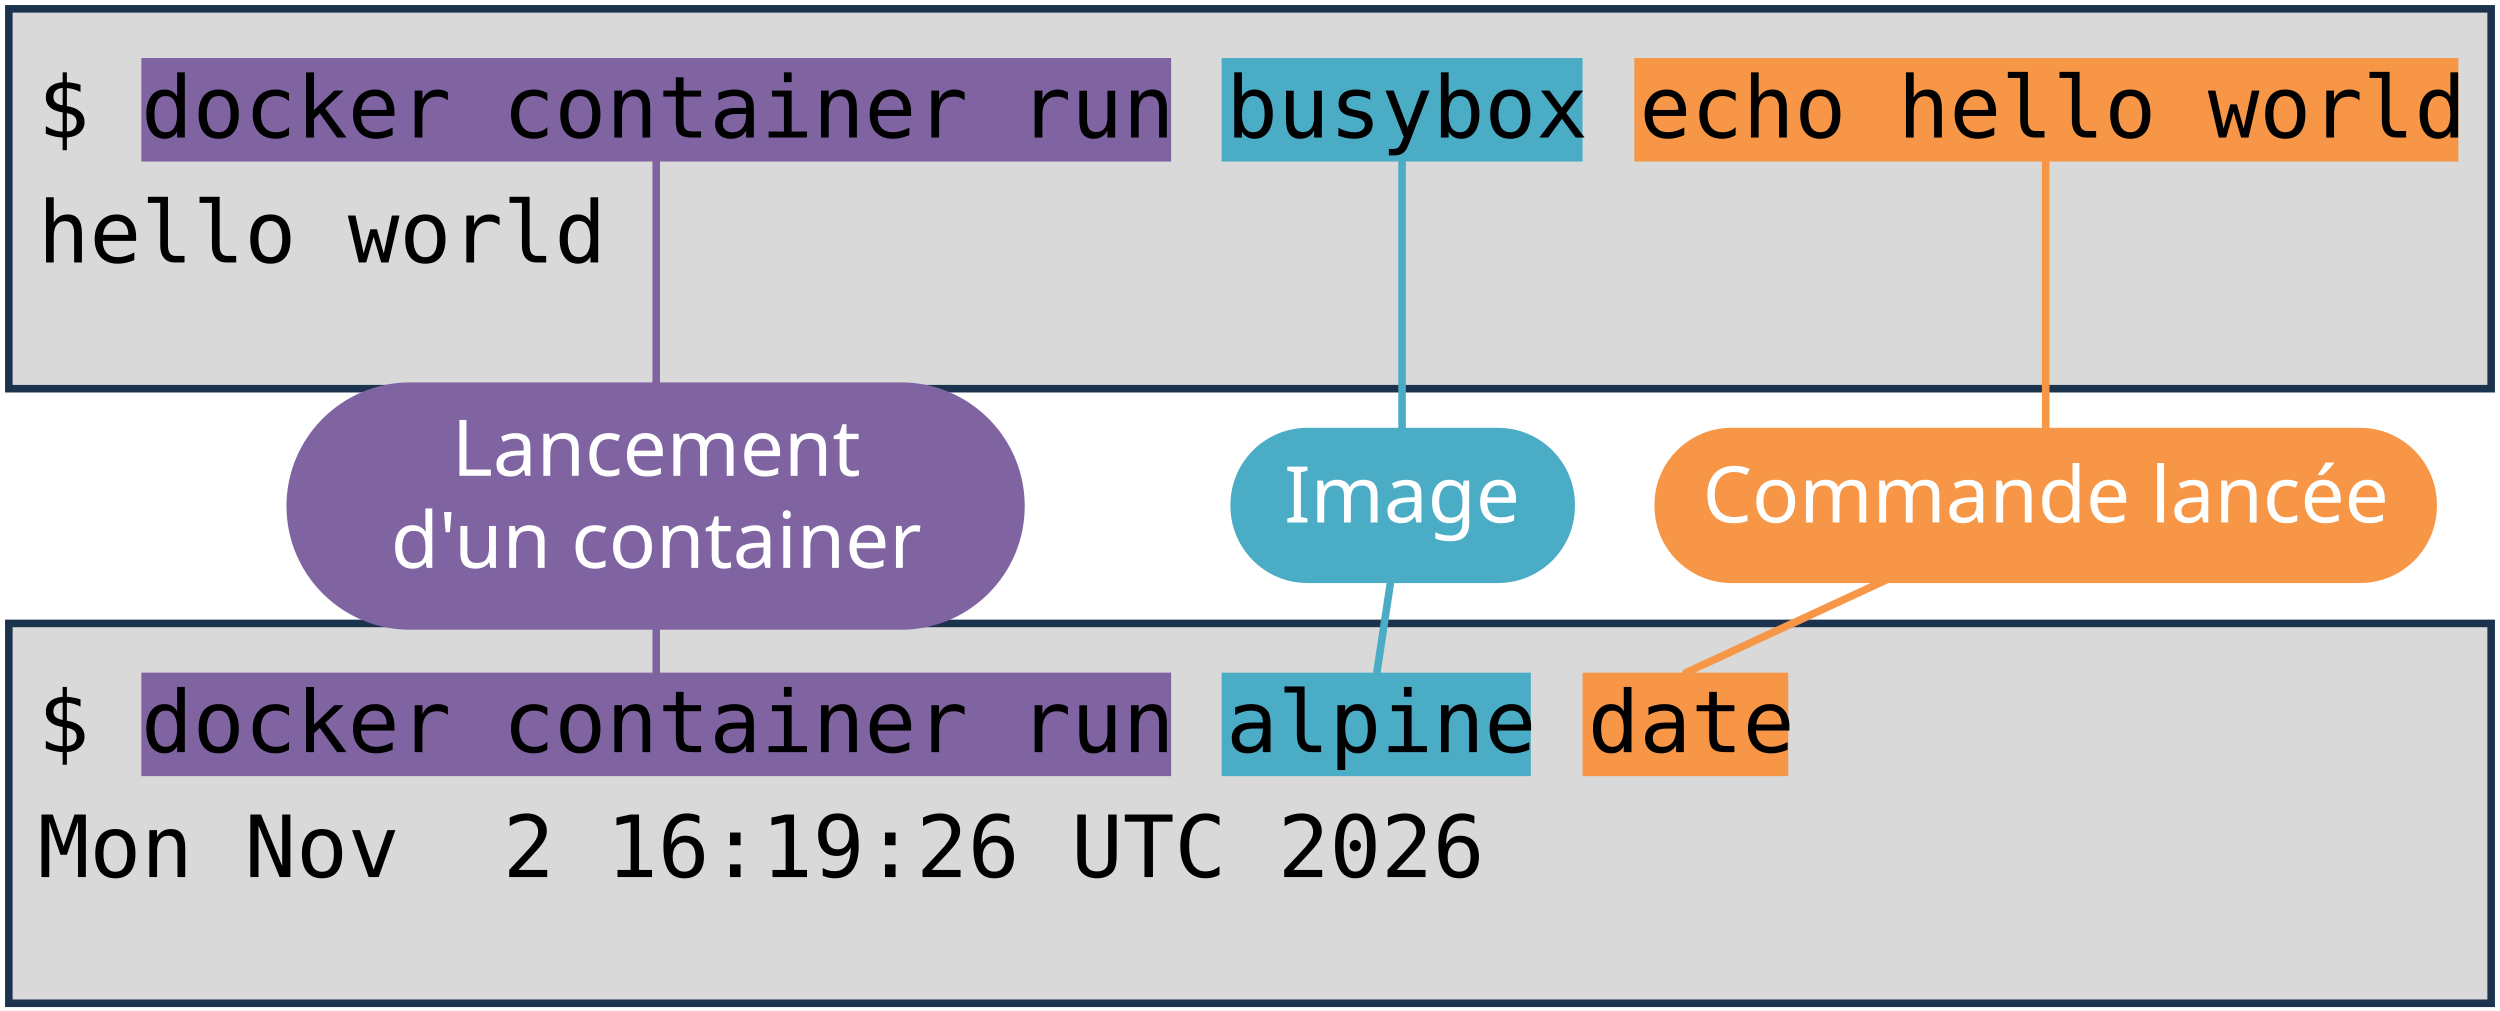
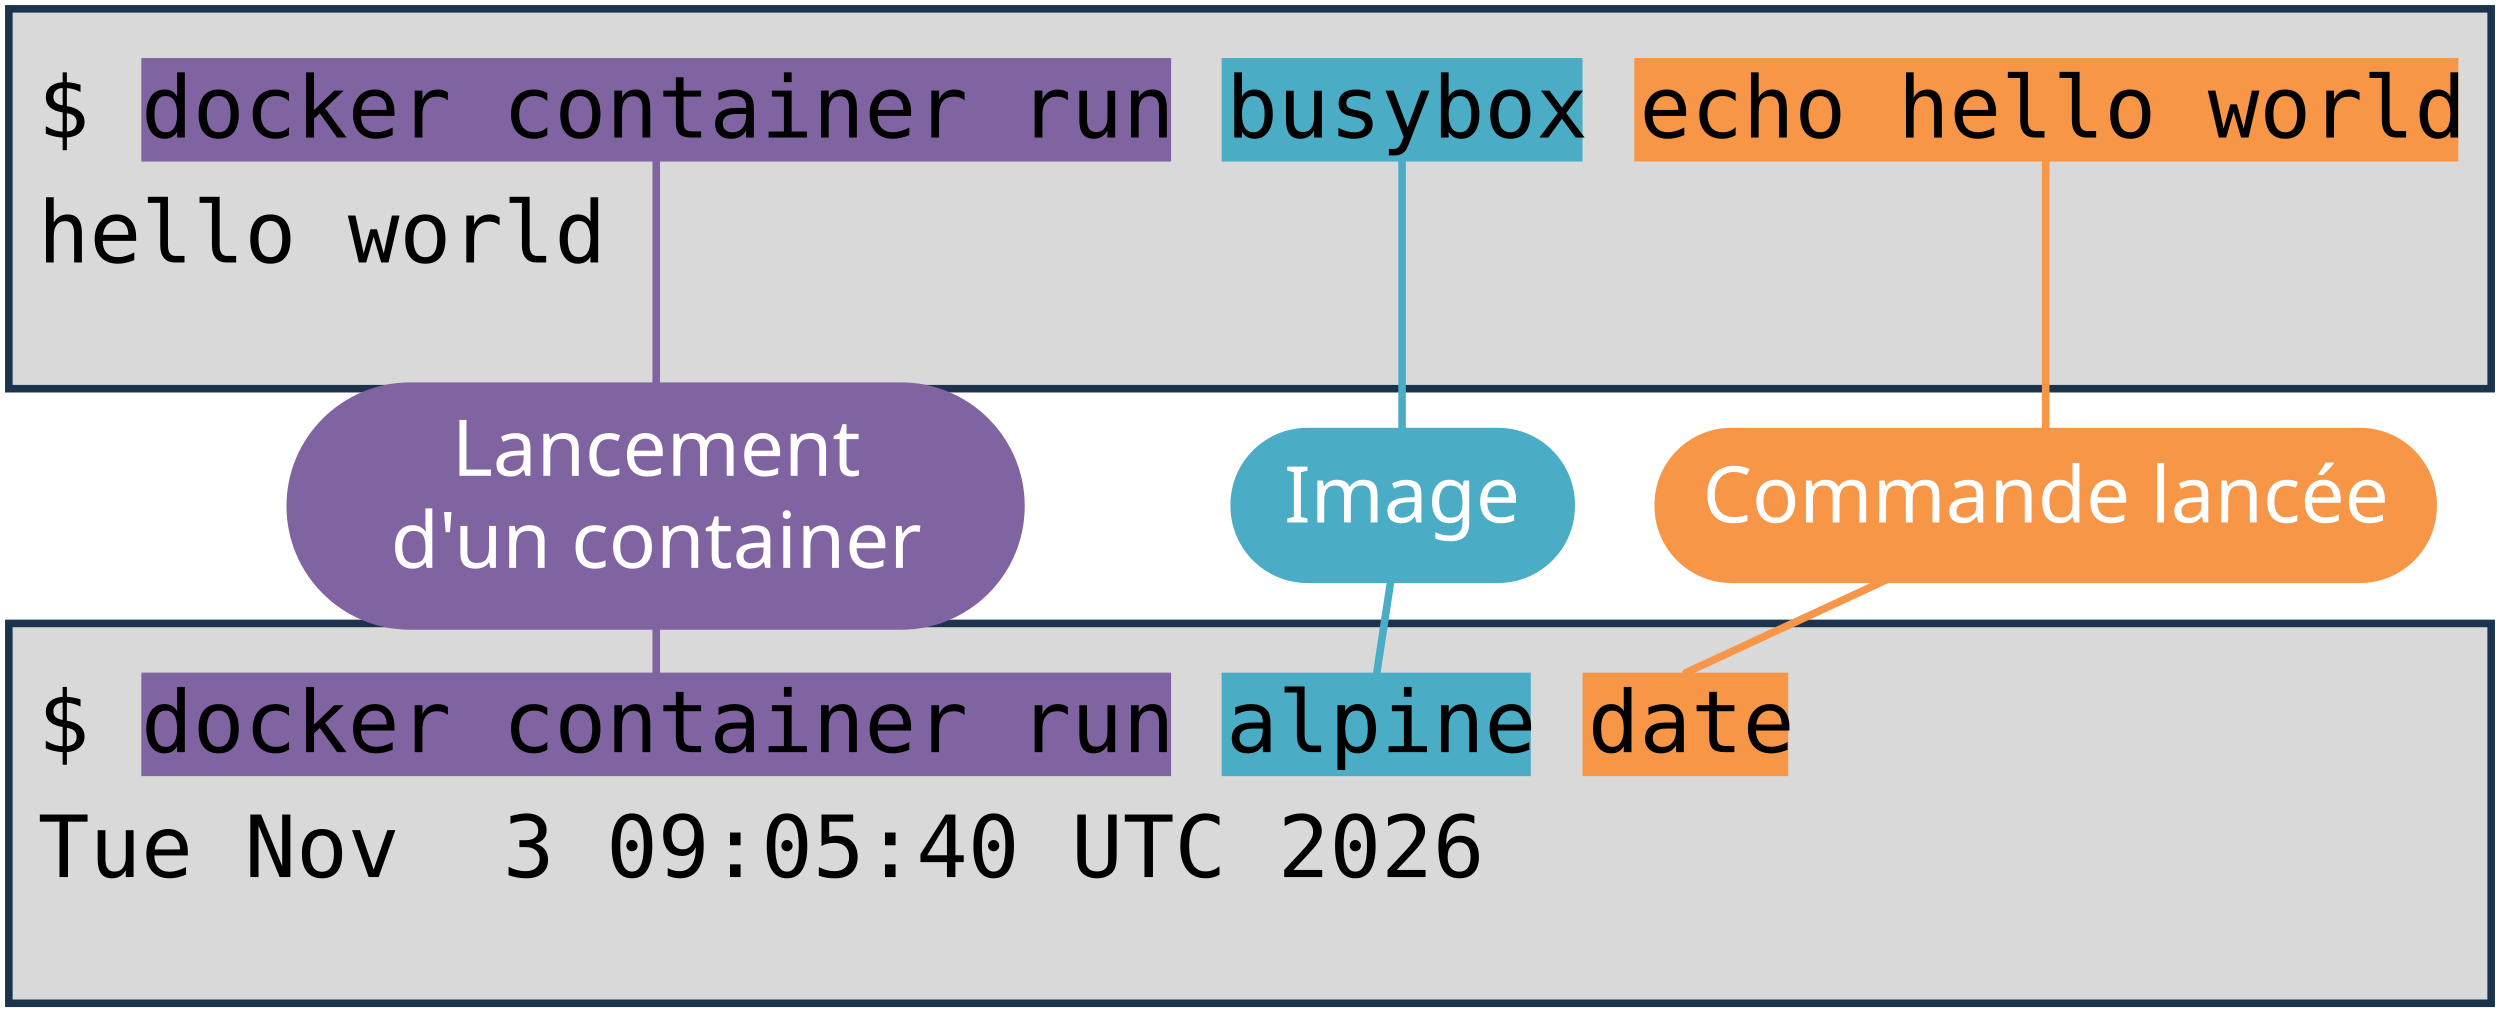
<svg xmlns="http://www.w3.org/2000/svg" viewBox="0 0 1981 801" width="1981" height="801" role="img" aria-label="Deux terminaux : docker container run busybox echo hello world, et docker container run alpine date. Annotations : lancement d'un container, image, commande lancée.">
  <style>
    .code { font-family: "DejaVu Sans Mono", Menlo, Consolas, monospace; font-size: 68px; fill: #000000; }
    .pill { font-family: "Trebuchet MS", "Century Gothic", Verdana, sans-serif; font-size: 62px; text-anchor: middle; }
  </style>
  <rect width="1981" height="801" fill="#FFFFFF" />
  <rect x="7" y="7" width="1967" height="301" fill="#D9D9D9" stroke="#1C334E" stroke-width="6" />
  <rect x="7" y="494" width="1967" height="301" fill="#D9D9D9" stroke="#1C334E" stroke-width="6" />
  <rect x="112" y="46" width="816" height="82" fill="#8064A2" />
  <rect x="112" y="533" width="816" height="82" fill="#8064A2" />
  <rect x="968" y="46" width="286" height="82" fill="#4BACC6" />
  <rect x="968" y="533" width="245" height="82" fill="#4BACC6" />
  <rect x="1295" y="46" width="653" height="82" fill="#F79646" />
  <rect x="1254" y="533" width="163" height="82" fill="#F79646" />
  <text x="30" y="109" class="code" xml:space="preserve">$ docker container run busybox echo hello world</text>
  <text x="30" y="208" class="code" xml:space="preserve">hello world</text>
  <text x="30" y="596" class="code" xml:space="preserve">$ docker container run alpine date</text>
-   <text x="30" y="695" class="code" xml:space="preserve">Mon Nov  2 16:19:26 UTC 2026</text>
+   <text x="30" y="695" class="code" xml:space="preserve">Tue Nov  3 09:05:40 UTC 2026</text>
  <path d="M 520 401 L 520 128" stroke="#8064A2" stroke-width="6" fill="none" stroke-linecap="round" />
  <path d="M 520 401 L 520 533" stroke="#8064A2" stroke-width="6" fill="none" stroke-linecap="round" />
  <rect x="227" y="303" width="585" height="196" rx="98" fill="#8064A2" />
  <text x="520" y="377" class="pill" fill="#FFFFFF">Lancement</text>
  <text x="520" y="450" class="pill" fill="#FFFFFF">d'un container</text>
  <path d="M 1111 401 L 1111 128" stroke="#4BACC6" stroke-width="6" fill="none" stroke-linecap="round" />
  <path d="M 1111 401 L 1091 533" stroke="#4BACC6" stroke-width="6" fill="none" stroke-linecap="round" />
  <rect x="975" y="339" width="273" height="123" rx="61" fill="#4BACC6" />
  <text x="1111" y="414" class="pill" fill="#FFFFFF">Image</text>
  <path d="M 1621 401 L 1621 128" stroke="#F79646" stroke-width="6" fill="none" stroke-linecap="round" />
  <path d="M 1621 401 L 1336 533" stroke="#F79646" stroke-width="6" fill="none" stroke-linecap="round" />
  <rect x="1311" y="339" width="620" height="123" rx="61" fill="#F79646" />
  <text x="1621" y="414" class="pill" fill="#FFFFFF">Commande lancée</text>
</svg>
